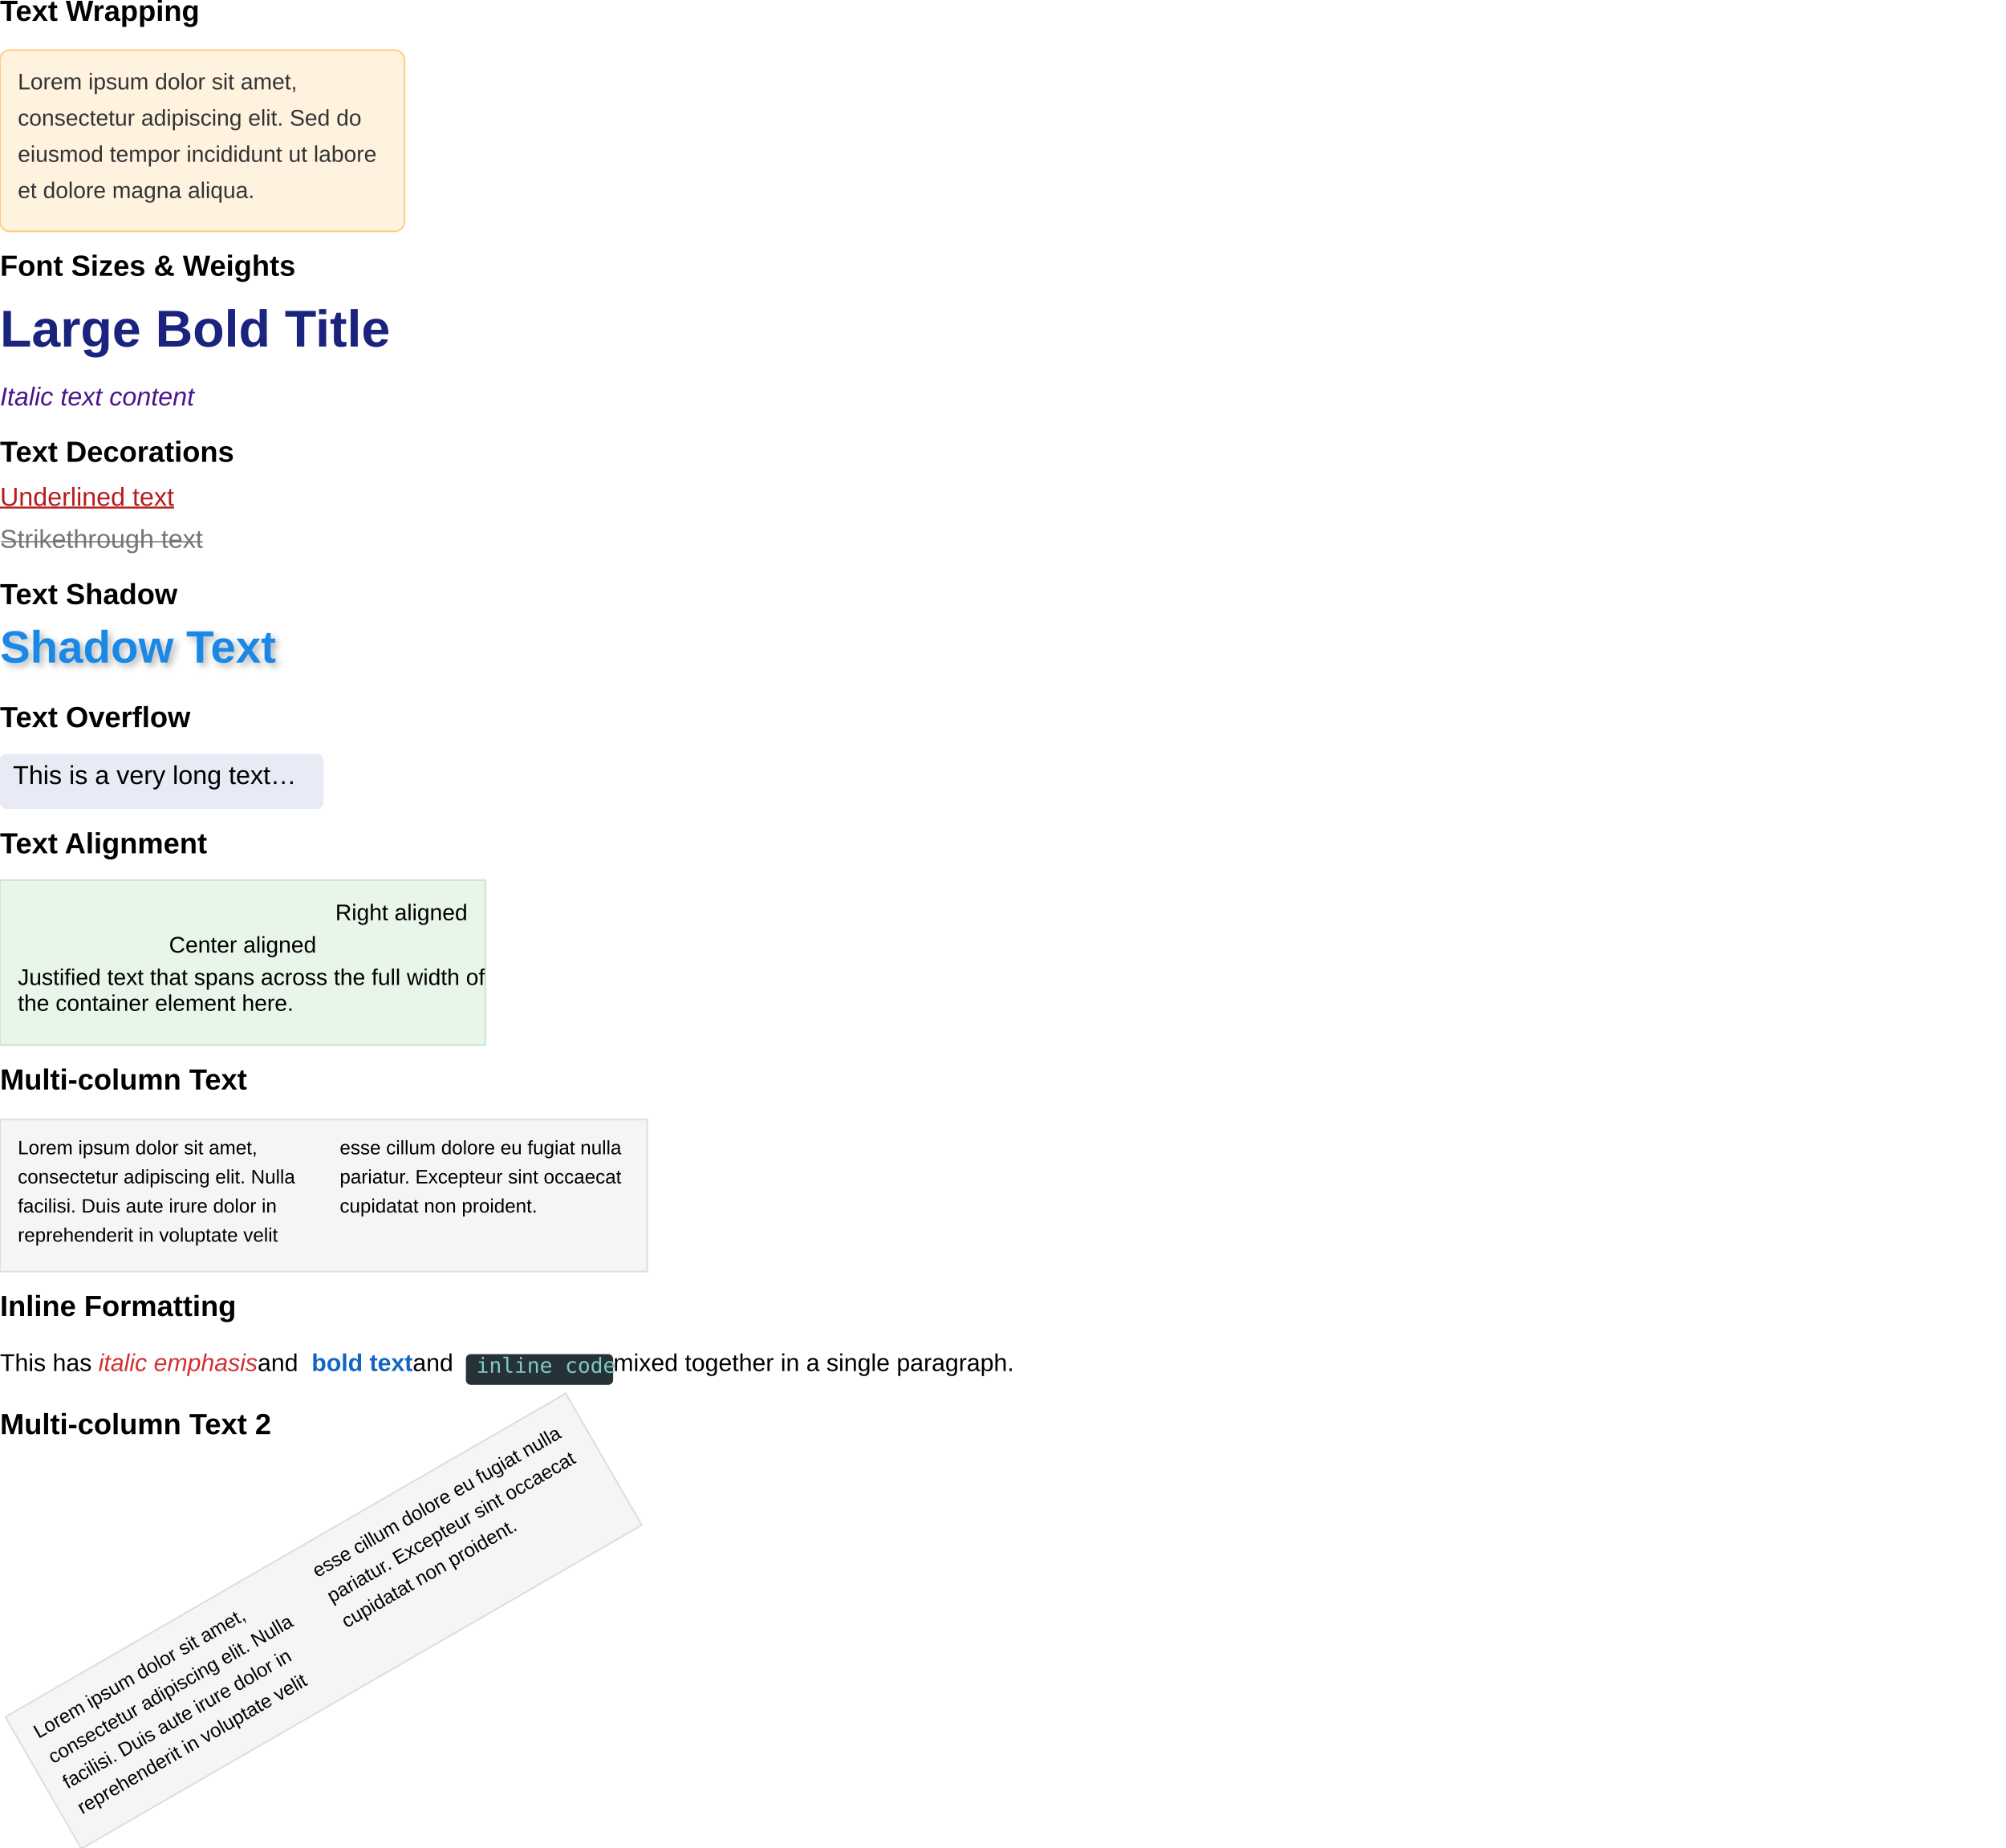
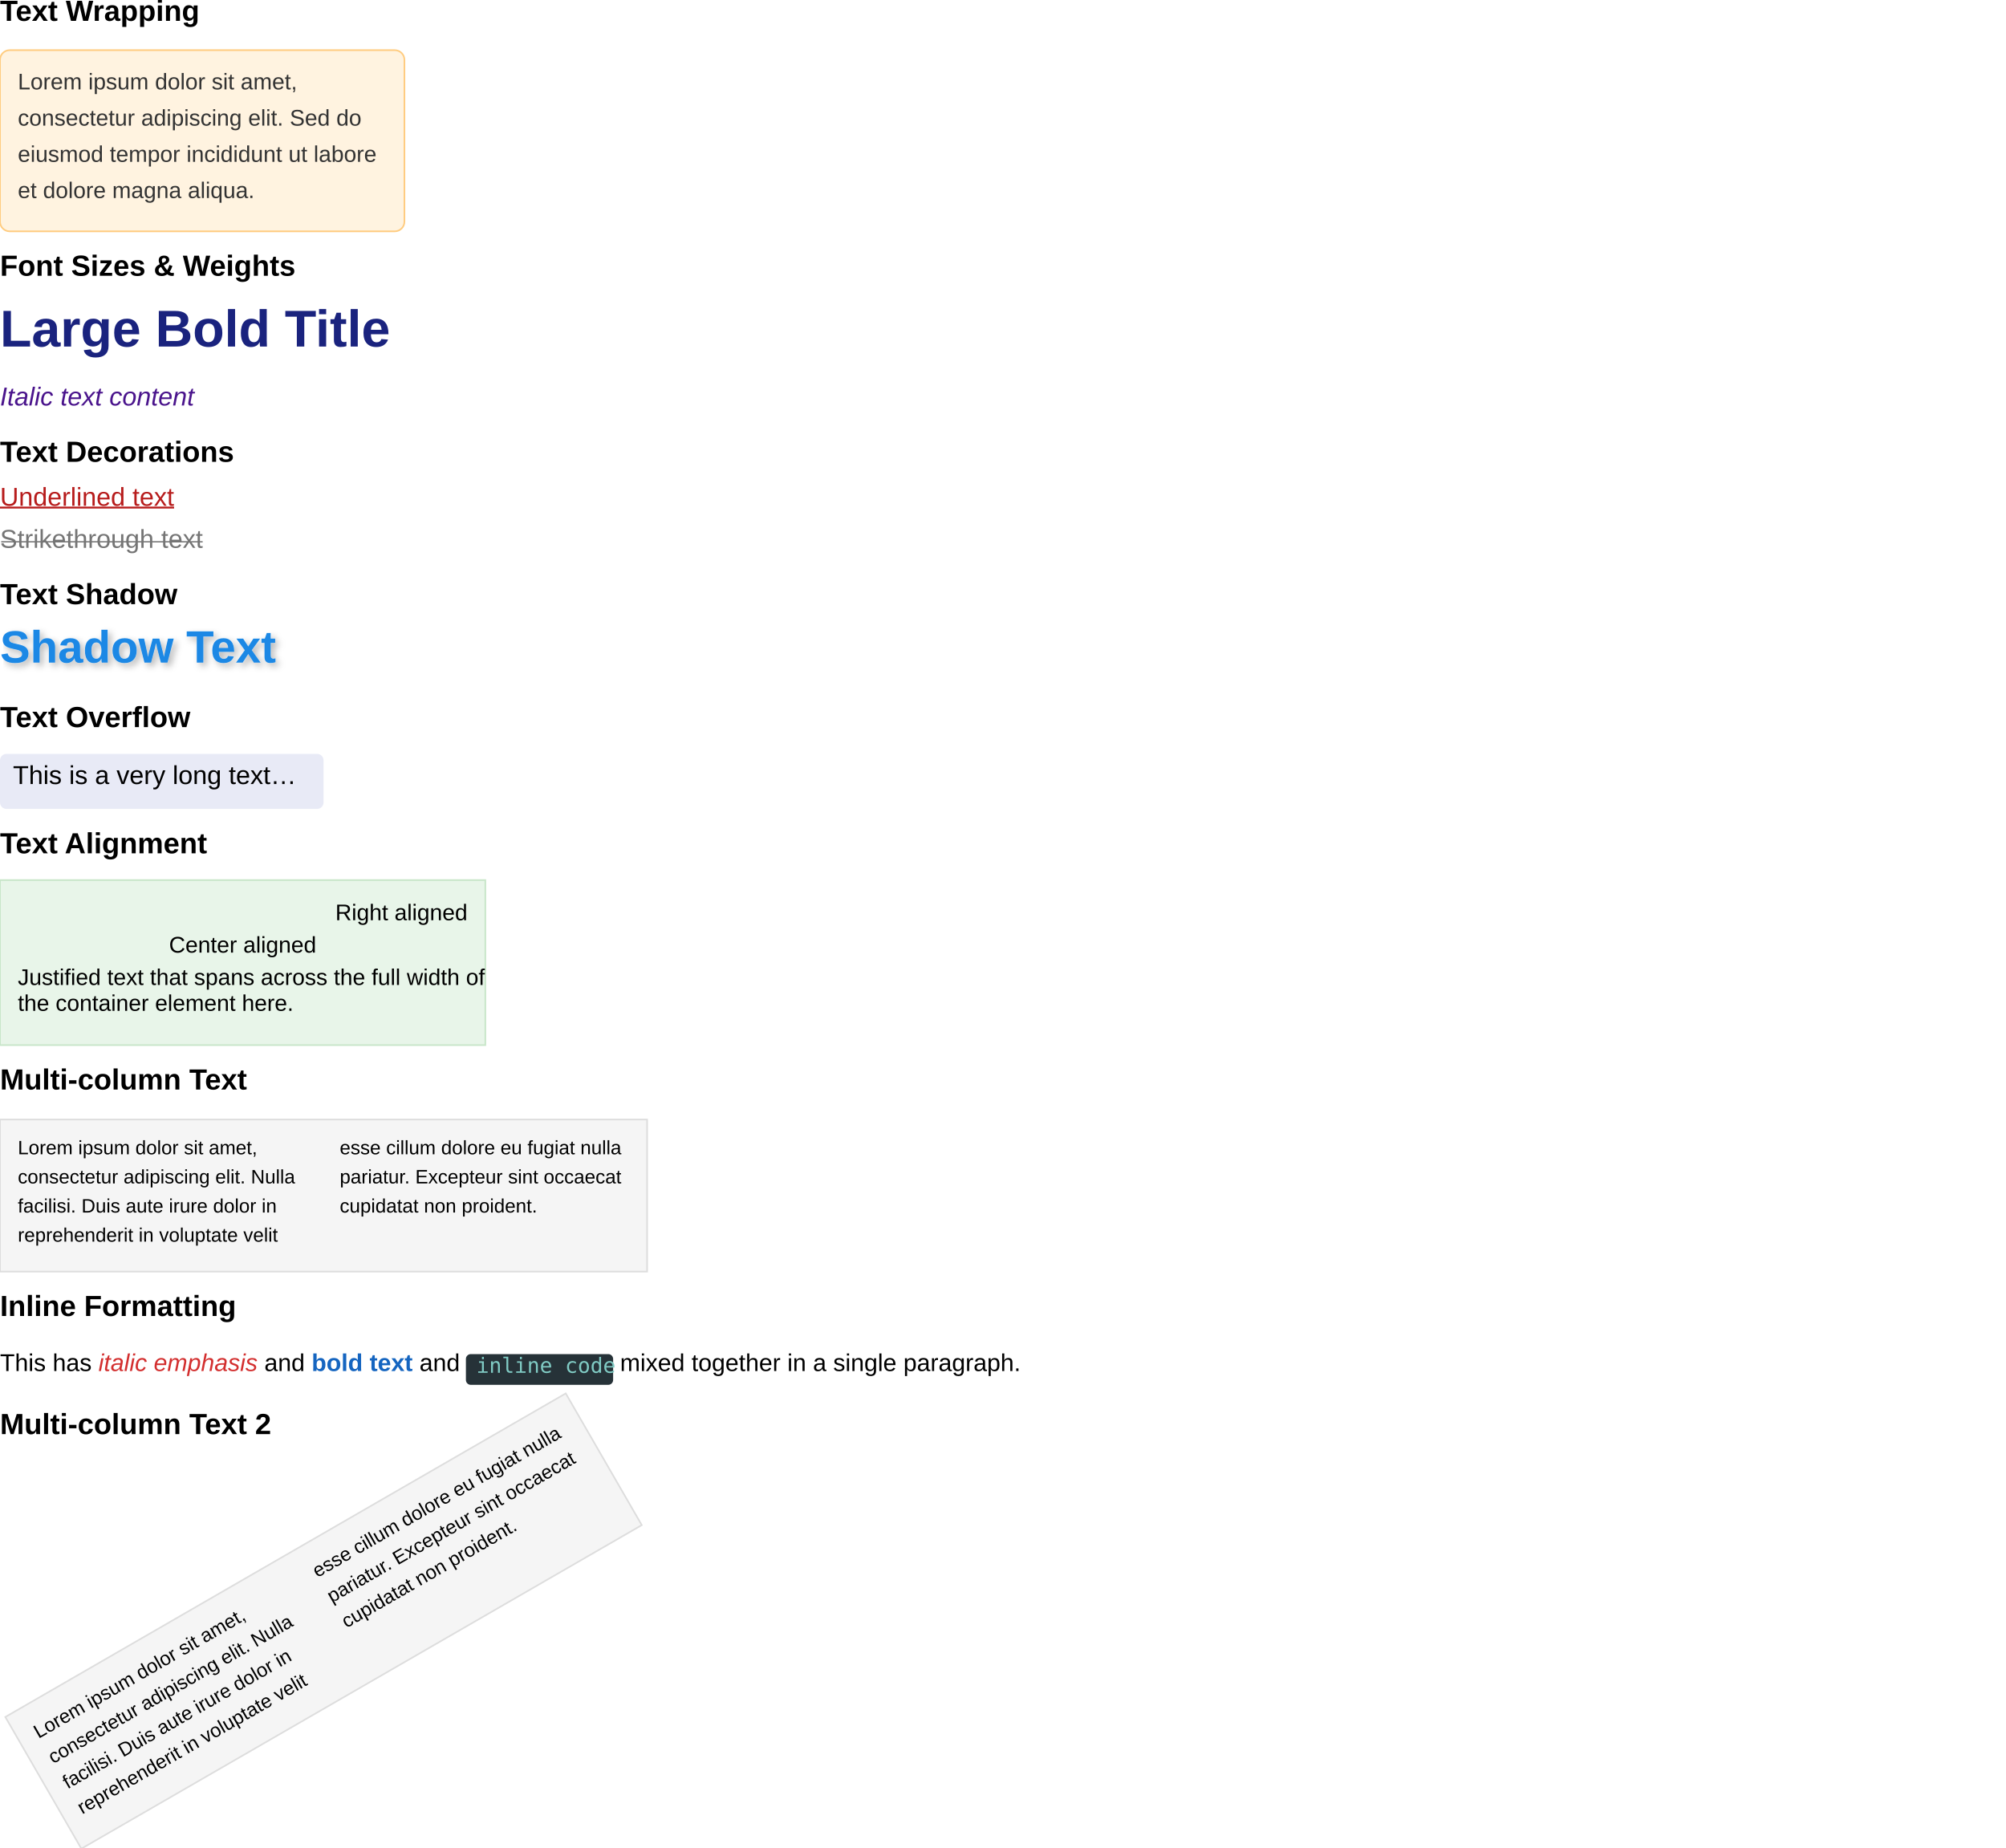
<svg xmlns="http://www.w3.org/2000/svg" width="1240" height="1142" viewBox="0 0 1240 1142">
  <defs>
    <filter id="ts1" x="-50%" y="-50%" width="200%" height="200%">
      <feDropShadow dx="2" dy="2" stdDeviation="2" flood-color="rgba(0, 0, 0, 0.3)" />
    </filter>
  </defs>
  <text x="0" y="1" fill="rgb(0, 0, 0)" dominant-baseline="text-before-edge" font-weight="700" font-size="18px" font-family="Arial, sans-serif">Text Wrapping</text>
  <g>
    <rect x="0" y="31" width="250" height="112" rx="6" ry="6" fill="rgb(255, 243, 224)" />
    <rect x="0" y="31" width="250" height="112" rx="6" ry="6" fill="none" stroke="rgb(255, 204, 128)" stroke-width="1" />
  </g>
  <text x="11" y="46" fill="rgb(51, 51, 51)" dominant-baseline="text-before-edge" font-size="14px" font-family="Arial, sans-serif">Lorem ipsum dolor sit amet,</text>
  <text x="11" y="68.39" fill="rgb(51, 51, 51)" dominant-baseline="text-before-edge" font-size="14px" font-family="Arial, sans-serif">consectetur adipiscing elit. Sed do</text>
  <text x="11" y="90.78" fill="rgb(51, 51, 51)" dominant-baseline="text-before-edge" font-size="14px" font-family="Arial, sans-serif">eiusmod tempor incididunt ut labore</text>
  <text x="11" y="113.17" fill="rgb(51, 51, 51)" dominant-baseline="text-before-edge" font-size="14px" font-family="Arial, sans-serif">et dolore magna aliqua.</text>
  <text x="0" y="158.56" fill="rgb(0, 0, 0)" dominant-baseline="text-before-edge" font-weight="700" font-size="18px" font-family="Arial, sans-serif">Font Sizes &amp; Weights</text>
  <text x="0" y="193.06" fill="rgb(26, 35, 126)" dominant-baseline="text-before-edge" font-weight="900" font-size="32px" font-family="Arial, sans-serif">Large Bold Title</text>
  <text x="0" y="240.06" fill="rgb(74, 20, 140)" dominant-baseline="text-before-edge" font-style="italic" font-size="16px" font-family="Arial, sans-serif">Italic text content</text>
  <text x="0" y="273.56" fill="rgb(0, 0, 0)" dominant-baseline="text-before-edge" font-weight="700" font-size="18px" font-family="Arial, sans-serif">Text Decorations</text>
  <text x="0" y="302.06" fill="rgb(183, 28, 28)" dominant-baseline="text-before-edge" font-size="16px" font-family="Arial, sans-serif" text-decoration="underline">Underlined text</text>
  <text x="0" y="328.06" fill="rgb(117, 117, 117)" dominant-baseline="text-before-edge" font-size="16px" font-family="Arial, sans-serif" text-decoration="line-through">Strikethrough text</text>
  <text x="0" y="361.56" fill="rgb(0, 0, 0)" dominant-baseline="text-before-edge" font-weight="700" font-size="18px" font-family="Arial, sans-serif">Text Shadow</text>
  <text x="0" y="391.06" fill="rgb(30, 136, 229)" dominant-baseline="text-before-edge" font-weight="700" font-size="28px" font-family="Arial, sans-serif" filter="url(#ts1)">Shadow Text</text>
  <text x="0" y="437.56" fill="rgb(0, 0, 0)" dominant-baseline="text-before-edge" font-weight="700" font-size="18px" font-family="Arial, sans-serif">Text Overflow</text>
  <rect x="0" y="466" width="200" height="34" rx="4" ry="4" fill="rgb(232, 234, 246)" />
  <text x="8" y="474.06" fill="rgb(0, 0, 0)" dominant-baseline="text-before-edge" font-size="16px" font-family="Arial, sans-serif">This is a very long text…</text>
  <text x="0" y="515.56" fill="rgb(0, 0, 0)" dominant-baseline="text-before-edge" font-weight="700" font-size="18px" font-family="Arial, sans-serif">Text Alignment</text>
  <g>
    <rect x="0" y="544" width="300" height="102" rx="0" ry="0" fill="rgb(232, 245, 233)" />
    <rect x="0" y="544" width="300" height="102" rx="0" ry="0" fill="none" stroke="rgb(200, 230, 201)" stroke-width="1" />
  </g>
  <text x="207.27" y="559.56" fill="rgb(0, 0, 0)" dominant-baseline="text-before-edge" font-size="14px" font-family="Arial, sans-serif">Right aligned</text>
  <text x="104.47" y="579.56" fill="rgb(0, 0, 0)" dominant-baseline="text-before-edge" font-size="14px" font-family="Arial, sans-serif">Center aligned</text>
  <text x="11" y="599.56" fill="rgb(0, 0, 0)" dominant-baseline="text-before-edge" font-size="14px" font-family="Arial, sans-serif" textLength="300" lengthAdjust="spacing">Justified text that spans across the full width of</text>
  <text x="11" y="615.56" fill="rgb(0, 0, 0)" dominant-baseline="text-before-edge" font-size="14px" font-family="Arial, sans-serif">the container element here.</text>
  <text x="0" y="661.56" fill="rgb(0, 0, 0)" dominant-baseline="text-before-edge" font-weight="700" font-size="18px" font-family="Arial, sans-serif">Multi-column Text</text>
  <g>
    <rect x="0" y="692" width="400" height="94" rx="0" ry="0" fill="rgb(245, 245, 245)" />
    <rect x="0" y="692" width="400" height="94" rx="0" ry="0" fill="none" stroke="rgb(221, 221, 221)" stroke-width="1" />
  </g>
  <text x="11" y="705.56" fill="rgb(0, 0, 0)" dominant-baseline="text-before-edge" font-size="12px" font-family="Arial, sans-serif">Lorem ipsum dolor sit amet,</text>
  <text x="11" y="723.56" fill="rgb(0, 0, 0)" dominant-baseline="text-before-edge" font-size="12px" font-family="Arial, sans-serif">consectetur adipiscing elit. Nulla</text>
  <text x="11" y="741.56" fill="rgb(0, 0, 0)" dominant-baseline="text-before-edge" font-size="12px" font-family="Arial, sans-serif">facilisi. Duis aute irure dolor in</text>
  <text x="11" y="759.56" fill="rgb(0, 0, 0)" dominant-baseline="text-before-edge" font-size="12px" font-family="Arial, sans-serif">reprehenderit in voluptate velit</text>
  <text x="210" y="705.56" fill="rgb(0, 0, 0)" dominant-baseline="text-before-edge" font-size="12px" font-family="Arial, sans-serif">esse cillum dolore eu fugiat nulla</text>
  <text x="210" y="723.56" fill="rgb(0, 0, 0)" dominant-baseline="text-before-edge" font-size="12px" font-family="Arial, sans-serif">pariatur. Excepteur sint occaecat</text>
  <text x="210" y="741.56" fill="rgb(0, 0, 0)" dominant-baseline="text-before-edge" font-size="12px" font-family="Arial, sans-serif">cupidatat non proident.</text>
  <text x="0" y="801.56" fill="rgb(0, 0, 0)" dominant-baseline="text-before-edge" font-weight="700" font-size="18px" font-family="Arial, sans-serif">Inline Formatting</text>
-   <text x="0" y="837.56" fill="rgb(0, 0, 0)" dominant-baseline="text-before-edge" font-size="15px" font-family="Arial, sans-serif">This has</text>
-   <text x="159.23" y="837.56" fill="rgb(0, 0, 0)" dominant-baseline="text-before-edge" font-size="15px" font-family="Arial, sans-serif">and</text>
-   <text x="255.11" y="837.56" fill="rgb(0, 0, 0)" dominant-baseline="text-before-edge" font-size="15px" font-family="Arial, sans-serif">and</text>
-   <text x="379.11" y="837.56" fill="rgb(0, 0, 0)" dominant-baseline="text-before-edge" font-size="15px" font-family="Arial, sans-serif">mixed together in a single paragraph.</text>
+   <text x="0" y="837.56" fill="rgb(0, 0, 0)" dominant-baseline="text-before-edge" font-size="15px" font-family="Arial, sans-serif" xml:space="preserve">This has </text>
  <text x="60.86" y="837.56" fill="rgb(211, 47, 47)" dominant-baseline="text-before-edge" font-style="italic" font-size="15px" font-family="Arial, sans-serif">italic emphasis</text>
+   <text x="159.23" y="837.56" fill="rgb(0, 0, 0)" dominant-baseline="text-before-edge" font-size="15px" font-family="Arial, sans-serif" xml:space="preserve"> and </text>
  <text x="192.61" y="837.56" fill="rgb(21, 101, 192)" dominant-baseline="text-before-edge" font-weight="700" font-size="15px" font-family="Arial, sans-serif">bold text</text>
+   <text x="255.11" y="837.56" fill="rgb(0, 0, 0)" dominant-baseline="text-before-edge" font-size="15px" font-family="Arial, sans-serif" xml:space="preserve"> and </text>
  <rect x="288" y="837" width="91" height="19" rx="3" ry="3" fill="rgb(38, 50, 56)" />
  <text x="294.48" y="839.56" fill="rgb(128, 203, 196)" dominant-baseline="text-before-edge" font-size="13px" font-family="monospace">inline code</text>
+   <text x="379.11" y="837.56" fill="rgb(0, 0, 0)" dominant-baseline="text-before-edge" font-size="15px" font-family="Arial, sans-serif" xml:space="preserve"> mixed together in a single paragraph.</text>
  <text x="0" y="874.56" fill="rgb(0, 0, 0)" dominant-baseline="text-before-edge" font-weight="700" font-size="18px" font-family="Arial, sans-serif">Multi-column Text 2</text>
  <g>
    <path d="M3.29,1061.3 L349.71,861.3 L396.71,942.7 L50.29,1142.7 Z" fill="rgb(245, 245, 245)" />
    <path d="M3.29,1061.3 L349.71,861.3 L396.71,942.7 L50.29,1142.7 Z" fill="none" stroke="rgb(221, 221, 221)" stroke-width="1" />
  </g>
  <text x="0" y="1" fill="rgb(0, 0, 0)" dominant-baseline="text-before-edge" font-size="12px" font-family="Arial, sans-serif" transform="matrix(0.87,-0.5,0.5,0.87,19.32,1067.06)">Lorem ipsum dolor sit amet,</text>
  <text x="0" y="1" fill="rgb(0, 0, 0)" dominant-baseline="text-before-edge" font-size="12px" font-family="Arial, sans-serif" transform="matrix(0.87,-0.5,0.5,0.87,28.32,1082.64)">consectetur adipiscing elit. Nulla</text>
  <text x="0" y="1" fill="rgb(0, 0, 0)" dominant-baseline="text-before-edge" font-size="12px" font-family="Arial, sans-serif" transform="matrix(0.87,-0.5,0.5,0.87,37.32,1098.23)">facilisi. Duis aute irure dolor in</text>
  <text x="0" y="1" fill="rgb(0, 0, 0)" dominant-baseline="text-before-edge" font-size="12px" font-family="Arial, sans-serif" transform="matrix(0.87,-0.5,0.5,0.87,46.32,1113.82)">reprehenderit in voluptate velit</text>
  <text x="0" y="1" fill="rgb(0, 0, 0)" dominant-baseline="text-before-edge" font-size="12px" font-family="Arial, sans-serif" transform="matrix(0.87,-0.5,0.5,0.87,191.66,967.56)">esse cillum dolore eu fugiat nulla</text>
  <text x="0" y="1" fill="rgb(0, 0, 0)" dominant-baseline="text-before-edge" font-size="12px" font-family="Arial, sans-serif" transform="matrix(0.87,-0.5,0.5,0.87,200.66,983.14)">pariatur. Excepteur sint occaecat</text>
  <text x="0" y="1" fill="rgb(0, 0, 0)" dominant-baseline="text-before-edge" font-size="12px" font-family="Arial, sans-serif" transform="matrix(0.87,-0.5,0.5,0.87,209.66,998.73)">cupidatat non proident.</text>
</svg>
